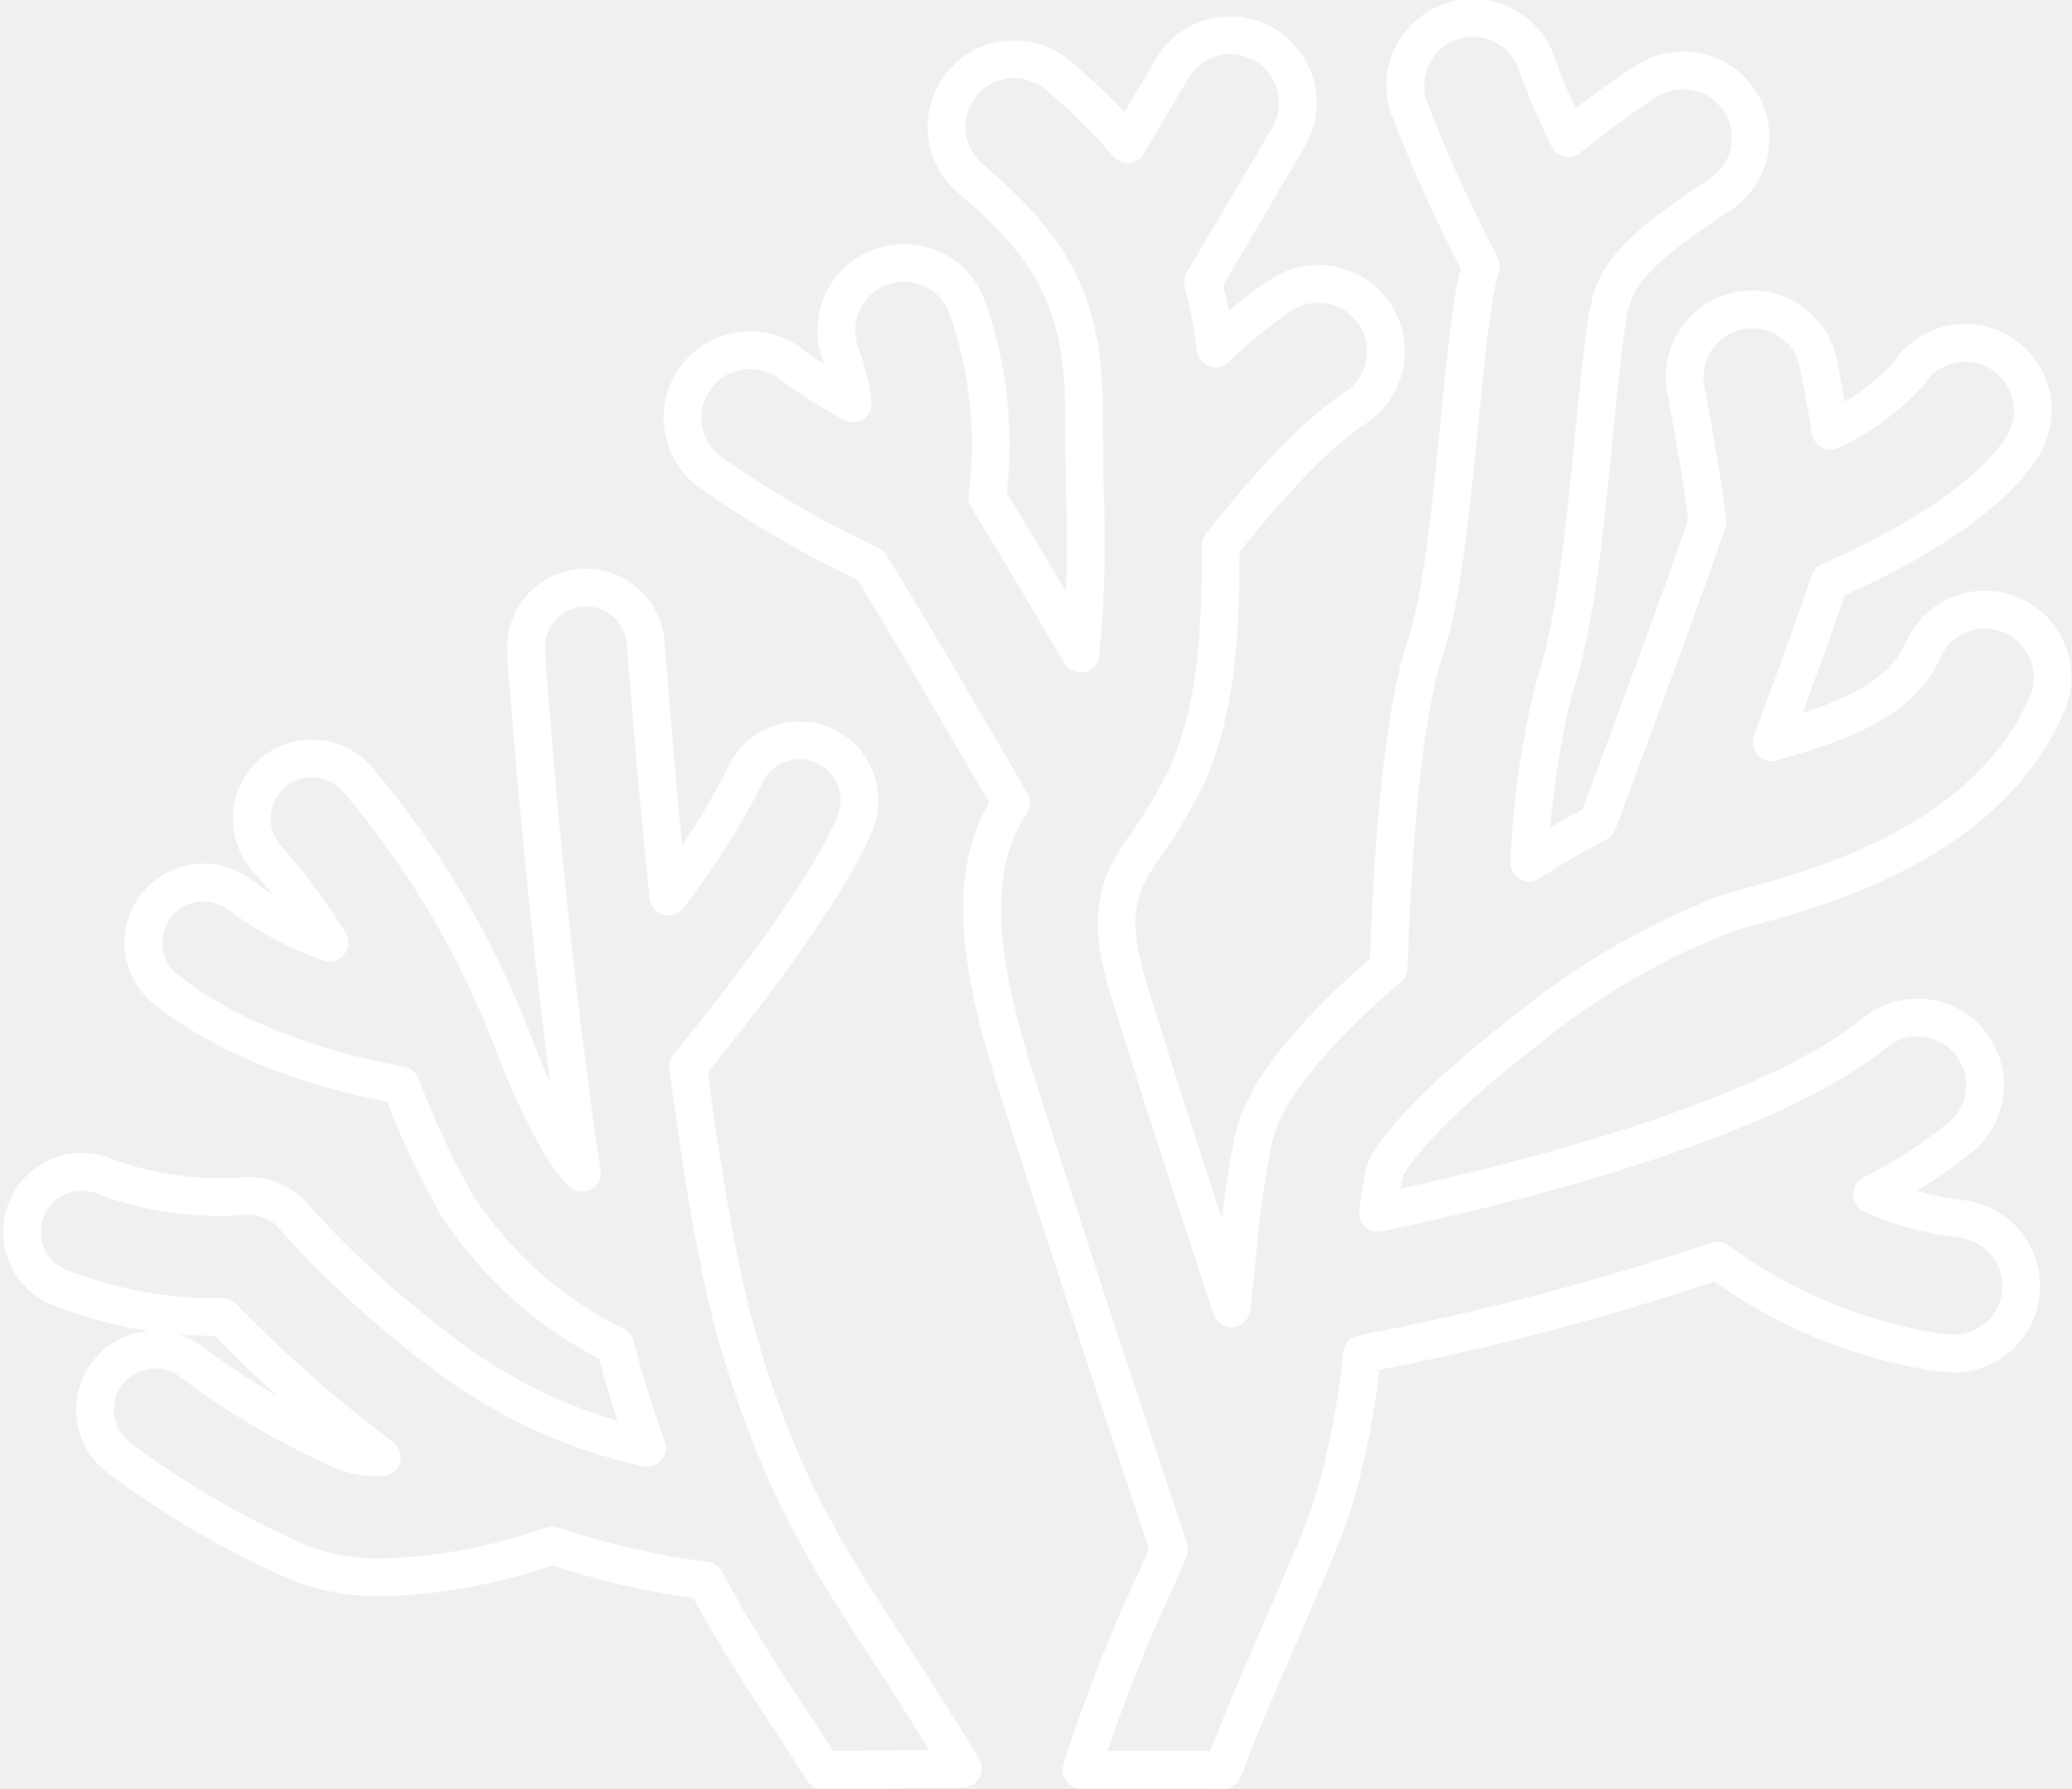
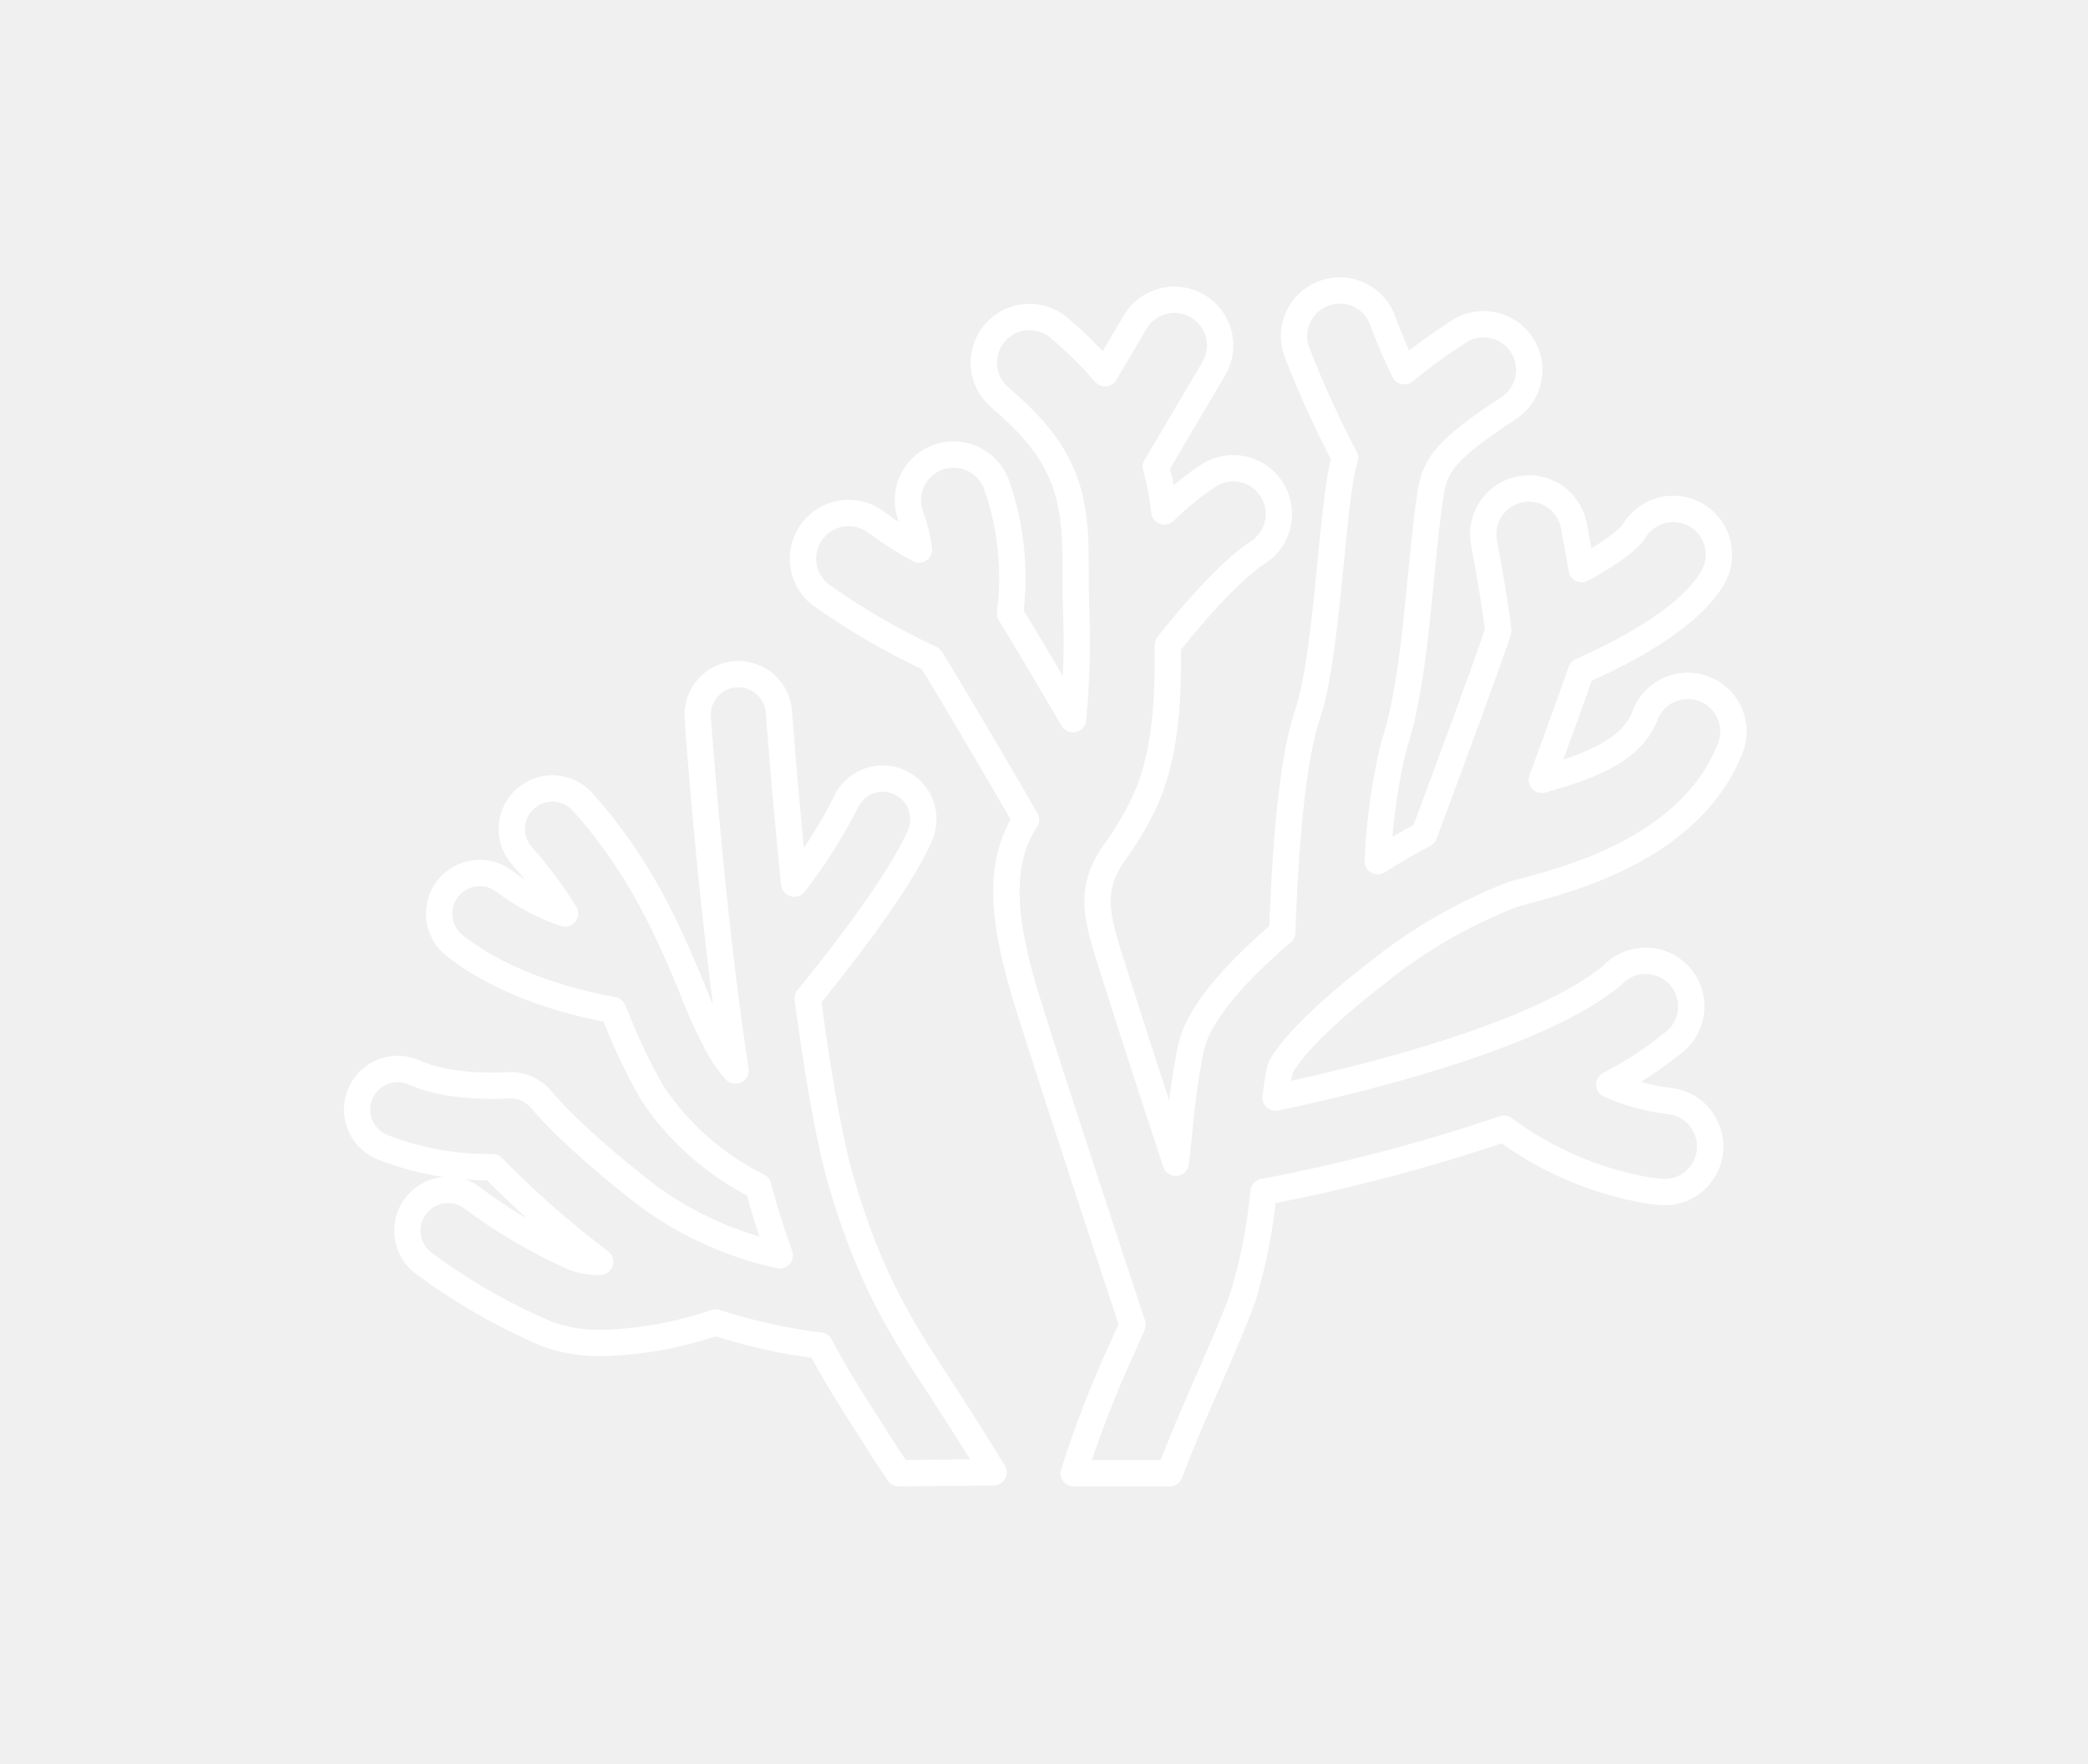
- <svg xmlns="http://www.w3.org/2000/svg" width="96.047" height="82.901" viewBox="0 0 96.047 82.901">
+ <svg xmlns="http://www.w3.org/2000/svg" viewBox="0 0 180 152">
  <defs>
-     <style>
-             .prefix__cls-1{fill:none;stroke:#fff;stroke-linecap:round;stroke-linejoin:round;stroke-width:1.75px}
-         </style>
+     <style>.cls-1,.cls-2{fill:none;}.cls-2{stroke:#fff;stroke-linecap:round;stroke-linejoin:round;stroke-width:2.27px;}</style>
  </defs>
-   <g id="prefix__coral" transform="translate(-427.889 -805.518)">
-     <path id="prefix__패스_830" d="M486.97 887.543c.7-1.909 1.778-4.391 2.645-6.382.948-2.175 1.843-4.23 2.385-5.767a37.155 37.155 0 001.4-7.13 121.637 121.637 0 0016.469-4.329 23.2 23.2 0 009.8 4.188c.25.038.5.072.759.1a3.132 3.132 0 10.7-6.224 14.152 14.152 0 01-4.09-1.121 24.237 24.237 0 004.156-2.7 3.133 3.133 0 00-4.007-4.816c-4.673 3.89-15.969 6.885-23.042 8.364.1-.822.206-1.509.305-1.912.145-.534 1.629-2.77 6.691-6.662a34.427 34.427 0 019.16-5.306c1.739-.617 11.749-2.327 14.883-9.779a3.133 3.133 0 00-5.775-2.429c-1.064 2.531-4.426 3.526-7.014 4.277 1.453-3.941 2.247-6.168 2.685-7.454 2.481-1.087 7.113-3.4 8.921-6.235a3.132 3.132 0 10-5.281-3.37 11.475 11.475 0 01-3.6 2.617c-.146-.856-.324-1.853-.549-3.039a3.132 3.132 0 10-6.154 1.167c.433 2.289.9 5.1.99 6.1-.546 1.693-3.1 8.635-5.084 13.942a40.302 40.302 0 00-3.168 1.843 40.113 40.113 0 011.115-7.943c1.016-2.986 1.447-7.4 1.864-11.669.208-2.12.4-4.123.649-5.645.307-1.9 1.105-3 5.22-5.7a3.132 3.132 0 00-3.44-5.235 37.335 37.335 0 00-3.587 2.627 35.079 35.079 0 01-1.443-3.351 3.132 3.132 0 10-5.964 1.913 71.216 71.216 0 003.339 7.374 12.413 12.413 0 00-.31 1.376c-.277 1.716-.482 3.813-.7 6.034-.365 3.731-.778 7.96-1.561 10.26-1.236 3.635-1.6 11.489-1.7 14.826-5.451 4.673-6.052 7.08-6.267 7.943a50.143 50.143 0 00-.783 5.66c-.075.7-.156 1.441-.24 2.188-1.492-4.527-3.12-9.513-4.1-12.652-1.151-3.682-1.991-5.744-.132-8.436a22.846 22.846 0 002.18-3.621c1.378-3.089 1.569-6.74 1.55-10.636 1.422-1.82 4.132-5.015 6.174-6.328a3.133 3.133 0 10-3.389-5.269 20.939 20.939 0 00-3.02 2.462 19.336 19.336 0 00-.587-3.061l3.966-6.721a3.132 3.132 0 10-5.395-3.183l-2.061 3.492a28.263 28.263 0 00-3.234-3.183 3.132 3.132 0 10-4.054 4.776c4.051 3.44 5.283 6.03 5.272 11.088 0 1.167.017 2.326.035 3.464a54.155 54.155 0 01-.2 7.472c-1.526-2.606-3.24-5.5-4.322-7.241a19.086 19.086 0 00-.946-8.864 3.132 3.132 0 00-5.842 2.263 9.758 9.758 0 01.555 2.246 23.37 23.37 0 01-2.866-1.823 3.132 3.132 0 00-3.9 4.9 48.773 48.773 0 007.573 4.408c1.412 2.253 4.434 7.412 6.529 11.022-1.961 2.974-1.665 6.873.138 12.642 1.841 5.892 5.926 18.182 7.186 21.964q-.281.65-.576 1.325a74.131 74.131 0 00-3.483 8.883z" class="prefix__cls-1" data-name="패스 830" transform="translate(-2.375)" />
-     <path id="prefix__패스_831" d="M466.025 889.589l6.5-.068c-.914-1.5-2.583-4.144-3.426-5.43-2.8-4.282-5.015-7.665-7-14.431-.2-.681-.392-1.453-.581-2.284l-.007-.028c-.65-2.885-1.231-6.563-1.728-10.357 1.858-2.262 6.246-7.784 7.706-11.195a2.784 2.784 0 10-5.118-2.191 33.613 33.613 0 01-3.5 5.505c-.665-6.418-1.039-11.641-1.047-11.751a2.784 2.784 0 00-5.554.392c.051.727.978 13.686 2.593 24.164a9.027 9.027 0 01-.985-1.307 34.336 34.336 0 01-2.074-4.4 41.831 41.831 0 00-7.38-12.561 2.784 2.784 0 10-4.161 3.7 28.732 28.732 0 012.9 3.894 14.835 14.835 0 01-4.115-2.18 2.784 2.784 0 00-3.451 4.37c3.556 2.808 8.353 3.976 10.859 4.42.071.171.146.344.216.513a38.742 38.742 0 002.453 5.144 18.609 18.609 0 007.285 6.422c.115.453.231.892.35 1.3a59.663 59.663 0 001.12 3.431 23.941 23.941 0 01-8.909-3.988 47.588 47.588 0 01-7.366-6.616 2.77 2.77 0 00-2.413-1.061 15.272 15.272 0 01-6.326-.869 2.784 2.784 0 10-2.33 5.057 19.732 19.732 0 007.664 1.416 63.452 63.452 0 007.37 6.483l.019.014a4.835 4.835 0 01-1.669-.241 35.862 35.862 0 01-7.157-4.179 2.784 2.784 0 00-3.372 4.431 41.056 41.056 0 008.537 4.948 10.5 10.5 0 003.738.607 25.707 25.707 0 007.815-1.478 37.14 37.14 0 007.109 1.631c1.229 2.319 2.522 4.3 3.851 6.33a188.64 188.64 0 011.584 2.443z" class="prefix__cls-1" data-name="패스 831" transform="translate(0 -2.046)" />
+   <g id="Layer_2" data-name="Layer 2">
+     <rect class="cls-1" width="180" height="152" />
+     <path class="cls-2" d="M100.84,127c.88-2.4,2.24-5.52,3.33-8,1.19-2.73,2.32-5.32,3-7.25a47,47,0,0,0,1.76-9,154.08,154.08,0,0,0,20.72-5.45A29.14,29.14,0,0,0,142,102.61l1,.13a3.94,3.94,0,1,0,.88-7.83,18.28,18.28,0,0,1-5.15-1.41,30.48,30.48,0,0,0,5.23-3.4,3.94,3.94,0,1,0-5-6c-5.88,4.89-20.09,8.66-29,10.52.13-1,.26-1.9.38-2.41.19-.67,2.05-3.48,8.42-8.38a43.68,43.68,0,0,1,11.53-6.68c2.18-.77,14.78-2.92,18.72-12.3a3.94,3.94,0,1,0-7.26-3c-1.34,3.18-5.57,4.43-8.83,5.38,1.83-5,2.83-7.76,3.38-9.38,3.12-1.37,9-4.28,11.22-7.85a3.94,3.94,0,1,0-6.64-4.24c-.56.89-2.38,2.13-4.53,3.3-.18-1.08-.41-2.33-.69-3.83a3.94,3.94,0,0,0-7.74,1.47c.54,2.88,1.13,6.42,1.24,7.68-.68,2.13-3.9,10.87-6.39,17.54-1.31.68-2.64,1.46-4,2.32a50.92,50.92,0,0,1,1.4-10c1.28-3.76,1.83-9.31,2.35-14.68.26-2.67.51-5.19.82-7.1.38-2.4,1.39-3.77,6.56-7.18a3.94,3.94,0,1,0-4.32-6.58,48.52,48.52,0,0,0-4.52,3.3,45,45,0,0,1-1.81-4.22,3.94,3.94,0,0,0-7.51,2.41,89.46,89.46,0,0,0,4.21,9.28,12.88,12.88,0,0,0-.39,1.73c-.35,2.16-.61,4.8-.88,7.59-.46,4.7-1,10-2,12.91-1.55,4.58-2,14.46-2.14,18.66-6.86,5.87-7.61,8.9-7.88,10a62.24,62.24,0,0,0-1,7.12c-.09.88-.19,1.81-.3,2.75-1.88-5.69-3.93-12-5.16-15.92C94.7,79.58,93.64,77,96,73.6A28.46,28.46,0,0,0,98.73,69c1.73-3.88,2-8.48,1.94-13.38,1.79-2.29,5.2-6.31,7.77-8a3.94,3.94,0,0,0-4.26-6.63,26.13,26.13,0,0,0-3.8,3.1,25,25,0,0,0-.74-3.85l5-8.46a3.94,3.94,0,1,0-6.79-4l-2.59,4.39a36.92,36.92,0,0,0-4.07-4,3.94,3.94,0,0,0-5.1,6c5.1,4.33,6.65,7.59,6.63,14,0,1.47,0,2.93.05,4.36A68.7,68.7,0,0,1,92.5,62c-1.92-3.28-4.07-6.92-5.43-9.11A24.14,24.14,0,0,0,85.88,41.7a3.94,3.94,0,0,0-7.35,2.85,12.48,12.48,0,0,1,.69,2.82,29.34,29.34,0,0,1-3.6-2.29,3.94,3.94,0,0,0-4.91,6.17,61.2,61.2,0,0,0,9.53,5.54c1.77,2.84,5.58,9.33,8.21,13.87-2.47,3.74-2.09,8.65.18,15.9,2.31,7.42,7.45,22.88,9,27.64l-.73,1.67A93.74,93.74,0,0,0,92.56,127Z" />
+     <path class="cls-2" d="M77.48,127l8.17-.08c-1.15-1.89-3.25-5.22-4.31-6.83-3.52-5.39-6.31-9.65-8.8-18.16-.26-.86-.5-1.83-.73-2.87v0c-.82-3.63-1.55-8.26-2.18-13C72,83.18,77.48,76.24,79.32,72a3.5,3.5,0,0,0-6.44-2.76,42.88,42.88,0,0,1-4.41,6.93c-.84-8.08-1.31-14.65-1.32-14.79a3.5,3.5,0,1,0-7,.49c.06.92,1.23,17.22,3.26,30.41a11.86,11.86,0,0,1-1.24-1.65A43,43,0,0,1,59.58,85c-1.9-4.52-4.26-10.15-9.29-15.8a3.5,3.5,0,1,0-5.23,4.65,37.4,37.4,0,0,1,3.65,4.9,18.4,18.4,0,0,1-5.18-2.74,3.5,3.5,0,1,0-4.34,5.5c4.47,3.53,10.51,5,13.66,5.56l.27.64a48.68,48.68,0,0,0,3.09,6.48,23.45,23.45,0,0,0,9.16,8.08c.15.57.29,1.12.44,1.63.46,1.55.93,3,1.41,4.32a30.24,30.24,0,0,1-11.21-5c-6.74-5.2-9.25-8.31-9.26-8.33a3.5,3.5,0,0,0-3-1.33c-1.33.1-5.36.11-8-1.09a3.5,3.5,0,1,0-2.93,6.36,25,25,0,0,0,9.64,1.78,81.81,81.81,0,0,0,9.28,8.16h0a6.14,6.14,0,0,1-2.1-.3,44.63,44.63,0,0,1-9-5.26,3.51,3.51,0,0,0-4.25,5.58A51.7,51.7,0,0,0,47.16,115a13.25,13.25,0,0,0,4.7.77A32.54,32.54,0,0,0,61.69,114a47.84,47.84,0,0,0,9,2c1.54,2.91,3.17,5.41,4.84,8C76.13,125,76.8,126,77.48,127Z" />
  </g>
</svg>
